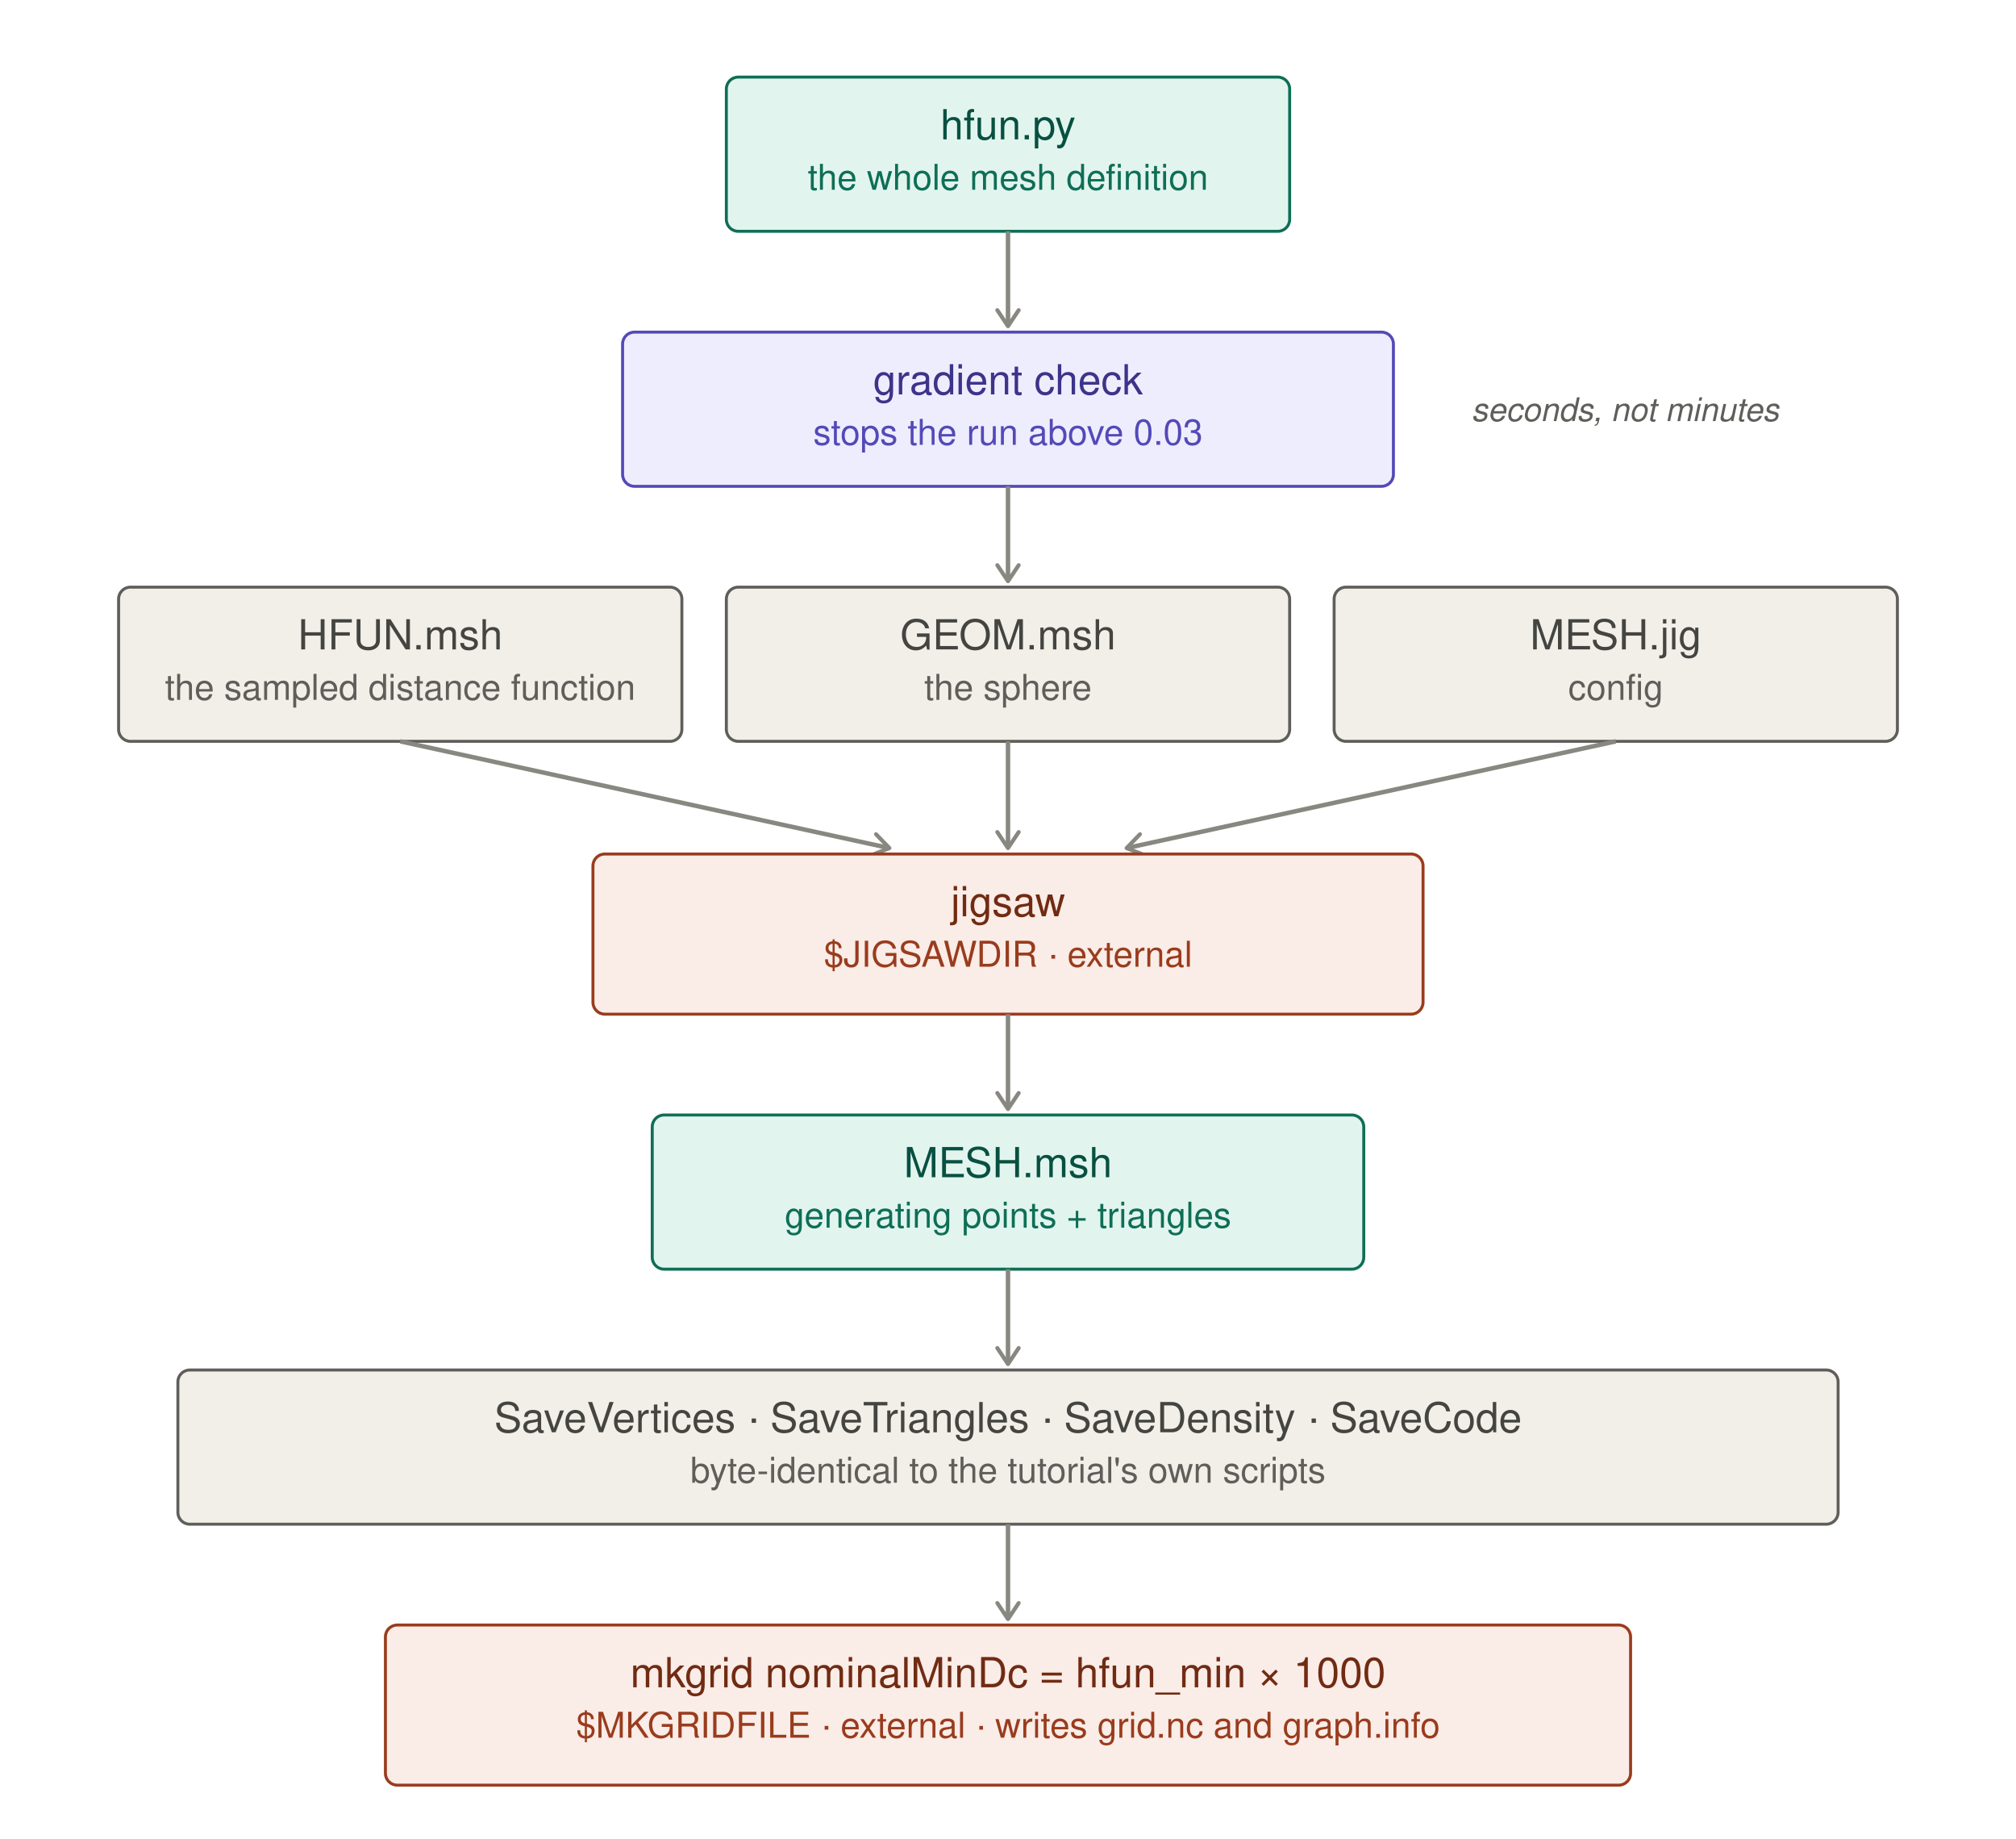
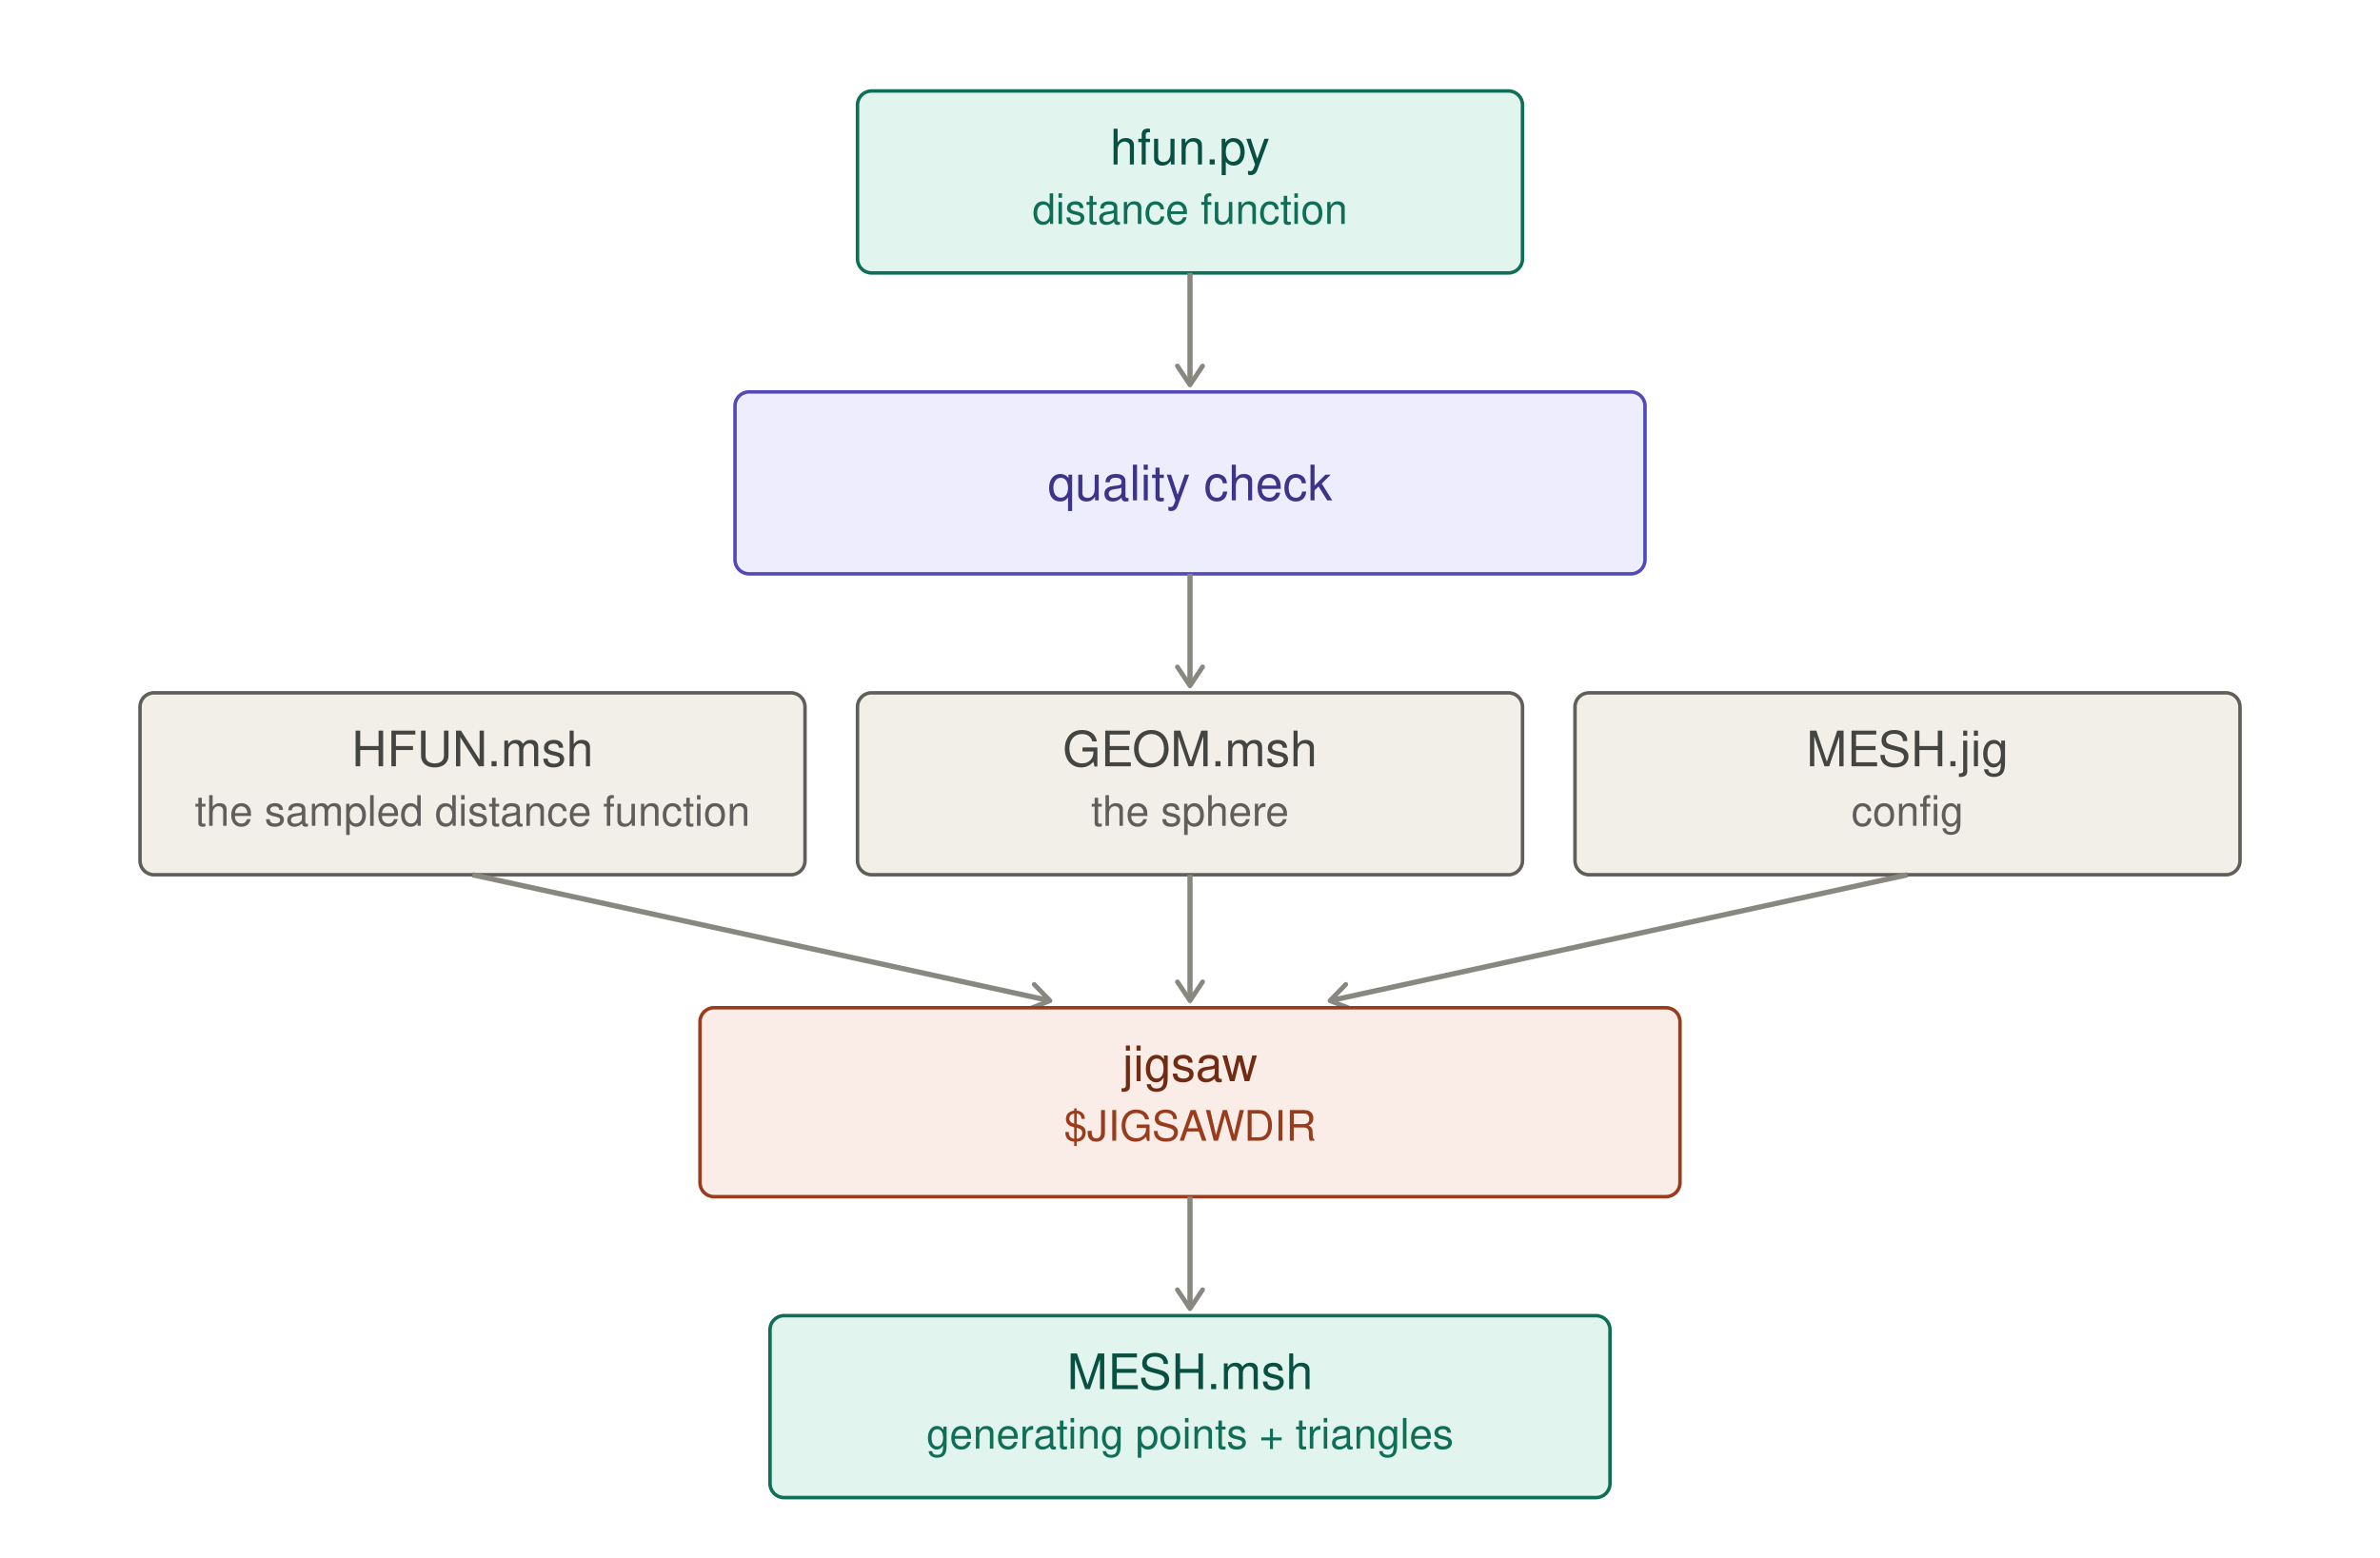
- <svg xmlns="http://www.w3.org/2000/svg" width="680" viewBox="0 0 680 620" role="img">
+ <svg xmlns="http://www.w3.org/2000/svg" width="680" viewBox="0 0 680 445" role="img">
  <style>
  text { font-family: -apple-system, BlinkMacSystemFont, "Segoe UI", Helvetica, Arial, sans-serif; }
  .th { font-size: 14px; font-weight: 500; }
  .ts { font-size: 12px; font-weight: 400; }
  .tn { font-size: 11px; font-weight: 400; fill: #5F5E5A; font-style: italic; }
  .arr { stroke: #888780; stroke-width: 1.5; fill: none; }
  .dash { stroke: #888780; stroke-width: 1.3; fill: none; stroke-dasharray: 4 3; }
  .teal rect { fill: #E1F5EE; stroke: #0F6E56; }
  .teal .th { fill: #085041; } .teal .ts { fill: #0F6E56; }
  .purple rect { fill: #EEEDFE; stroke: #534AB7; }
  .purple .th { fill: #3C3489; } .purple .ts { fill: #534AB7; }
  .coral rect { fill: #FAECE7; stroke: #993C1D; }
  .coral .th { fill: #712B13; } .coral .ts { fill: #993C1D; }
  .gray rect { fill: #F1EFE8; stroke: #5F5E5A; }
  .gray .th { fill: #444441; } .gray .ts { fill: #5F5E5A; }
  @media (prefers-color-scheme: dark) {
    .arr { stroke: #B4B2A9; } .dash { stroke: #B4B2A9; } .tn { fill: #B4B2A9; }
    .teal rect { fill: #085041; stroke: #9FE1CB; }
    .teal .th { fill: #9FE1CB; } .teal .ts { fill: #5DCAA5; }
    .purple rect { fill: #3C3489; stroke: #CECBF6; }
    .purple .th { fill: #CECBF6; } .purple .ts { fill: #AFA9EC; }
    .coral rect { fill: #712B13; stroke: #F5C4B3; }
    .coral .th { fill: #F5C4B3; } .coral .ts { fill: #F0997B; }
    .gray rect { fill: #444441; stroke: #D3D1C7; }
    .gray .th { fill: #D3D1C7; } .gray .ts { fill: #B4B2A9; }
  }
</style>
  <defs>
    <marker id="arrow" viewBox="0 0 10 10" refX="8" refY="5" markerWidth="6" markerHeight="6" orient="auto-start-reverse">
      <path d="M2 1L8 5L2 9" fill="none" stroke="context-stroke" stroke-width="1.5" stroke-linecap="round" stroke-linejoin="round" />
    </marker>
  </defs>
  <g class="teal">
    <rect x="245" y="26" width="190" height="52" rx="4" />
    <text class="th" x="340" y="47" text-anchor="middle">hfun.py</text>
-     <text class="ts" x="340" y="64" text-anchor="middle">the whole mesh definition</text>
+     <text class="ts" x="340" y="64" text-anchor="middle">distance function</text>
  </g>
  <line class="arr" x1="340" y1="78" x2="340" y2="110" marker-end="url(#arrow)" />
  <g class="purple">
    <rect x="210" y="112" width="260" height="52" rx="4" />
-     <text class="th" x="340" y="133" text-anchor="middle">gradient check</text>
-     <text class="ts" x="340" y="150" text-anchor="middle">stops the run above 0.03</text>
+     <text class="th" x="340" y="143" text-anchor="middle">quality check</text>
  </g>
-   <text class="tn" x="600" y="142" text-anchor="end">seconds, not minutes</text>
  <line class="arr" x1="340" y1="164" x2="340" y2="196" marker-end="url(#arrow)" />
  <g class="gray">
    <rect x="40" y="198" width="190" height="52" rx="4" />
    <text class="th" x="135" y="219" text-anchor="middle">HFUN.msh</text>
    <text class="ts" x="135" y="236" text-anchor="middle">the sampled distance function</text>
  </g>
  <g class="gray">
    <rect x="245" y="198" width="190" height="52" rx="4" />
    <text class="th" x="340" y="219" text-anchor="middle">GEOM.msh</text>
    <text class="ts" x="340" y="236" text-anchor="middle">the sphere</text>
  </g>
  <g class="gray">
    <rect x="450" y="198" width="190" height="52" rx="4" />
    <text class="th" x="545" y="219" text-anchor="middle">MESH.jig</text>
    <text class="ts" x="545" y="236" text-anchor="middle">config</text>
  </g>
  <line class="arr" x1="135" y1="250" x2="300" y2="286" marker-end="url(#arrow)" />
  <line class="arr" x1="340" y1="250" x2="340" y2="286" marker-end="url(#arrow)" />
  <line class="arr" x1="545" y1="250" x2="380" y2="286" marker-end="url(#arrow)" />
  <g class="coral">
    <rect x="200" y="288" width="280" height="54" rx="4" />
    <text class="th" x="340" y="309" text-anchor="middle">jigsaw</text>
-     <text class="ts" x="340" y="326" text-anchor="middle">$JIGSAWDIR · external</text>
+     <text class="ts" x="340" y="326" text-anchor="middle">$JIGSAWDIR</text>
  </g>
  <line class="arr" x1="340" y1="342" x2="340" y2="374" marker-end="url(#arrow)" />
  <g class="teal">
    <rect x="220" y="376" width="240" height="52" rx="4" />
    <text class="th" x="340" y="397" text-anchor="middle">MESH.msh</text>
    <text class="ts" x="340" y="414" text-anchor="middle">generating points + triangles</text>
  </g>
-   <line class="arr" x1="340" y1="428" x2="340" y2="460" marker-end="url(#arrow)" />
-   <g class="gray">
-     <rect x="60" y="462" width="560" height="52" rx="4" />
-     <text class="th" x="340" y="483" text-anchor="middle">SaveVertices · SaveTriangles · SaveDensity · SaveCode</text>
-     <text class="ts" x="340" y="500" text-anchor="middle">byte-identical to the tutorial's own scripts</text>
-   </g>
-   <line class="arr" x1="340" y1="514" x2="340" y2="546" marker-end="url(#arrow)" />
-   <g class="coral">
-     <rect x="130" y="548" width="420" height="54" rx="4" />
-     <text class="th" x="340" y="569" text-anchor="middle">mkgrid  nominalMinDc = hfun_min × 1000</text>
-     <text class="ts" x="340" y="586" text-anchor="middle">$MKGRIDFILE · external · writes grid.nc and graph.info</text>
-   </g>
</svg>
